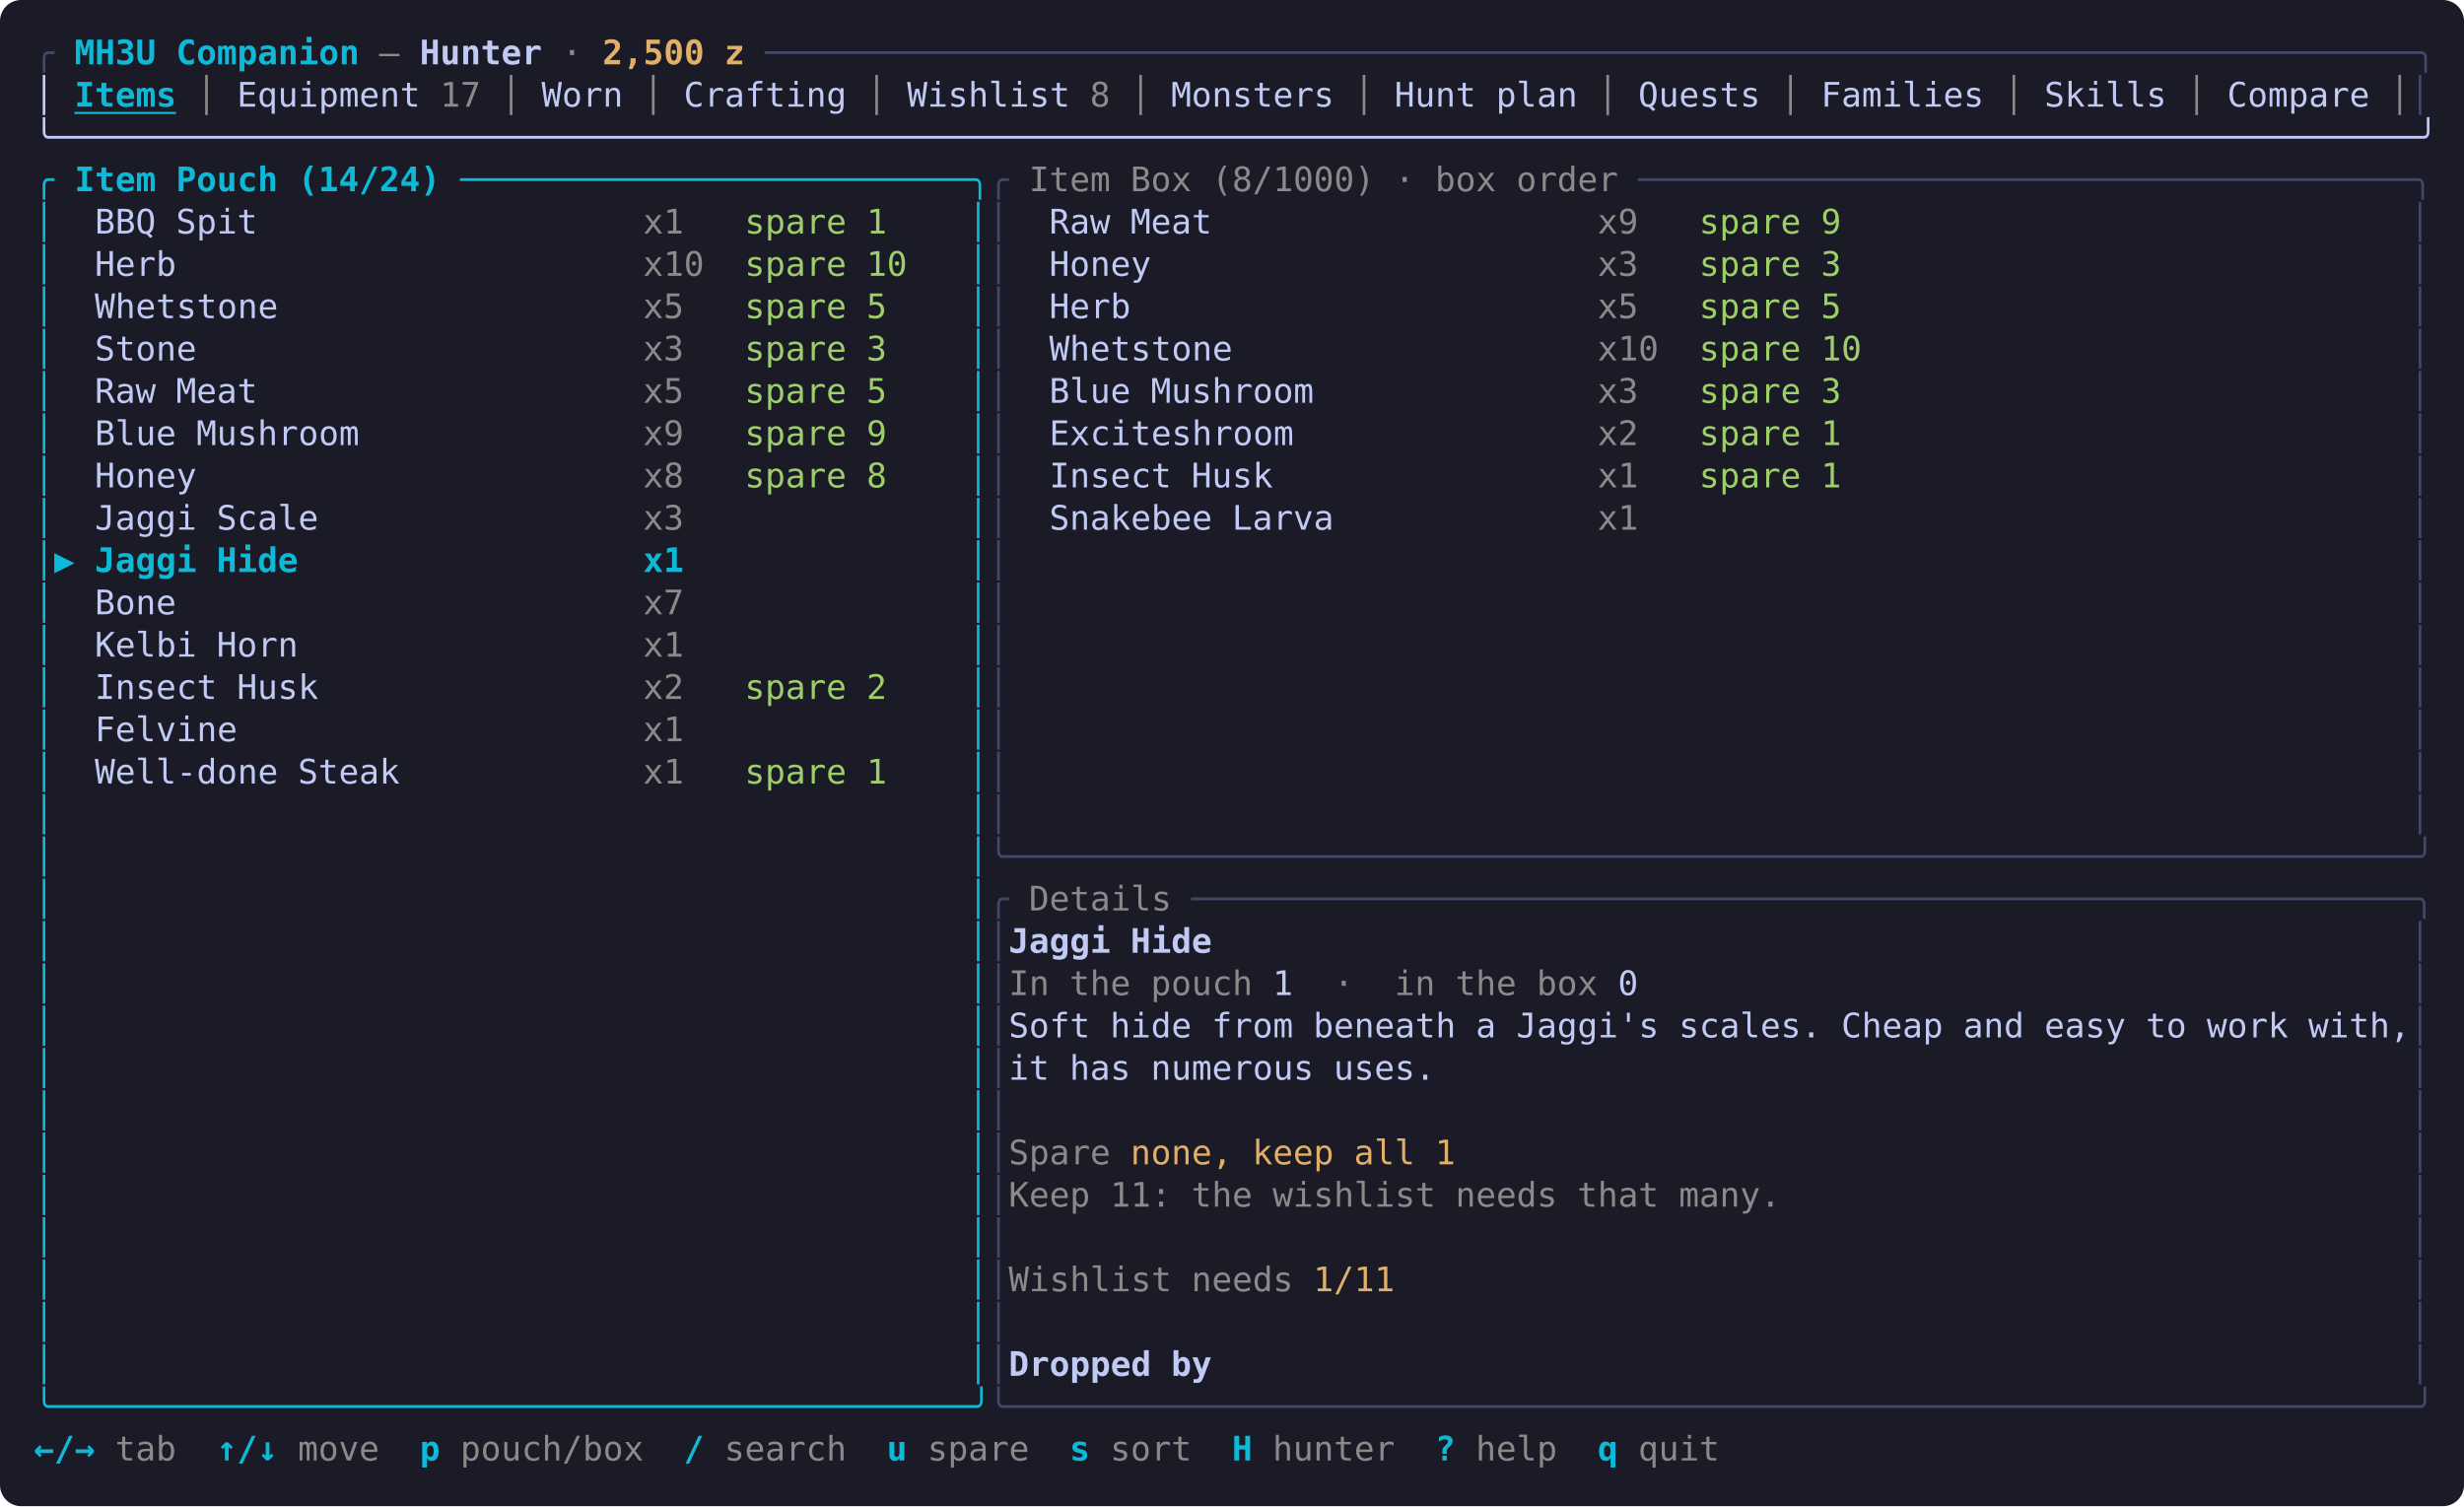
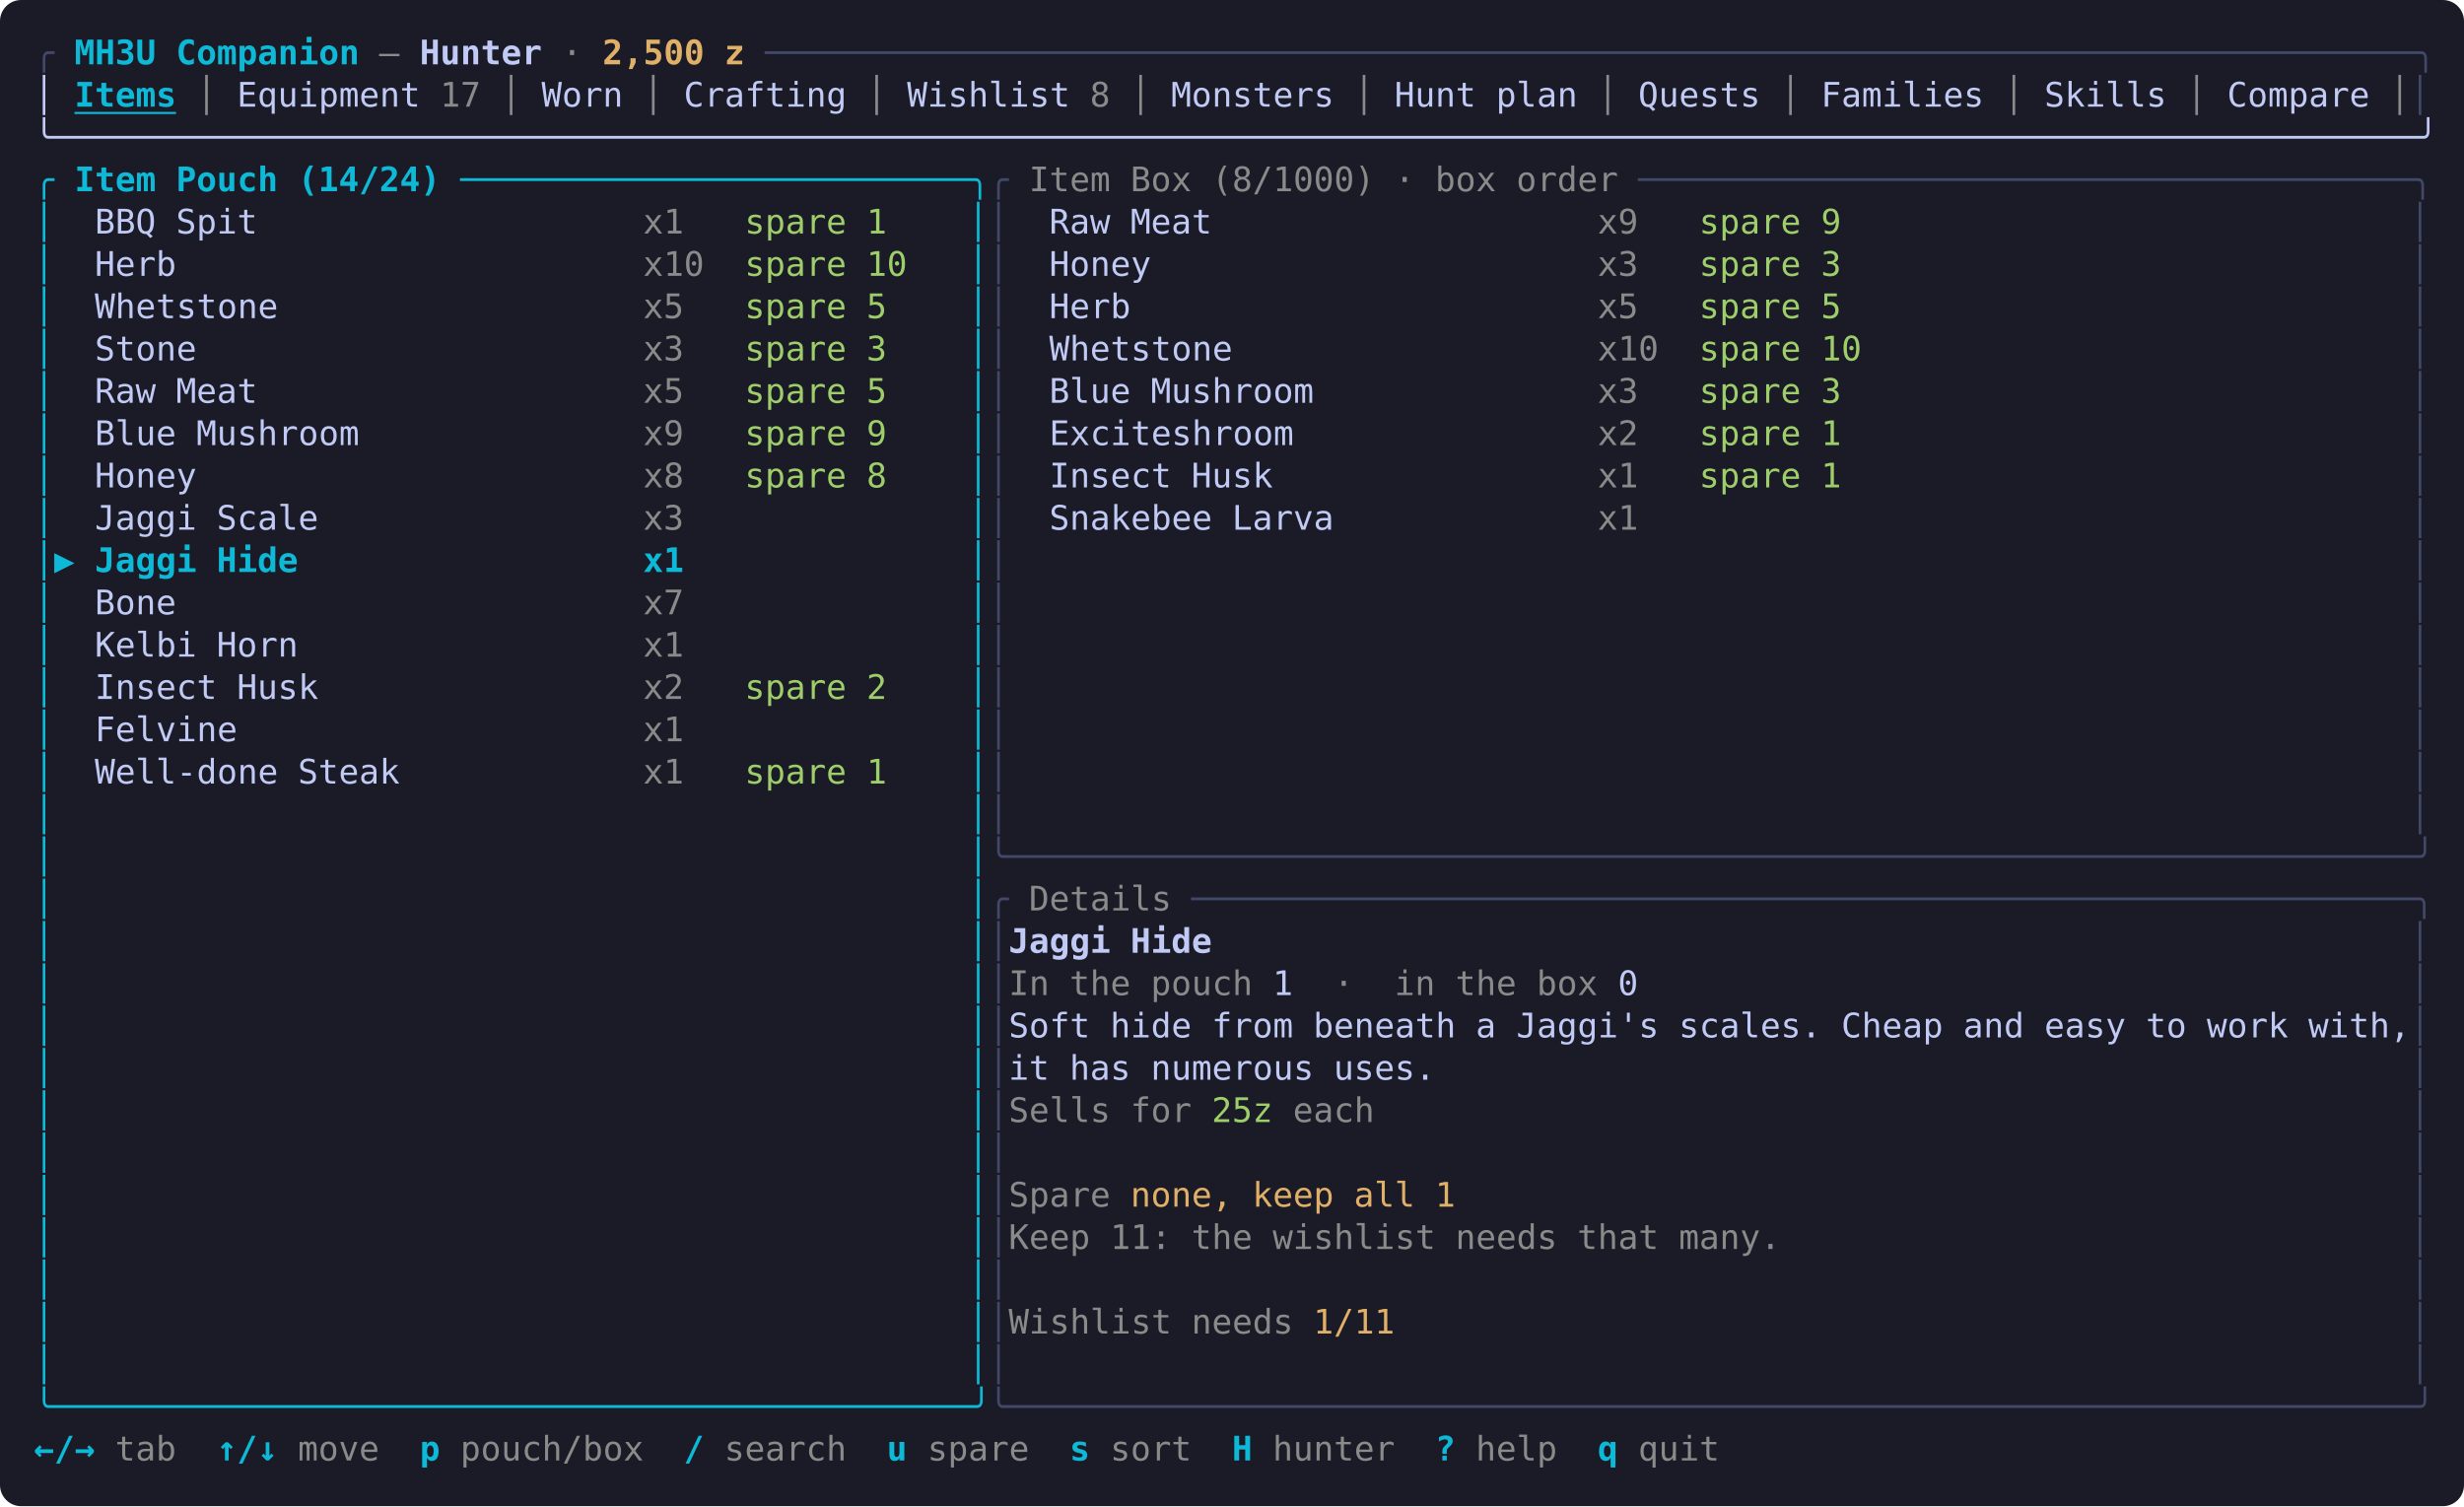
<svg xmlns="http://www.w3.org/2000/svg" width="1164.8" height="712" viewBox="0 0 1164.8 712" role="img">
  <rect width="100%" height="100%" rx="10" fill="#1a1b26" />
  <g font-family="'JetBrains Mono','JetBrainsMono Nerd Font','DejaVu Sans Mono',Menlo,Consolas,monospace" font-size="16">
    <text x="16.0" y="30.4" textLength="9.6" lengthAdjust="spacing" fill="#414868">╭</text>
    <text x="35.2" y="30.4" textLength="38.4" lengthAdjust="spacing" fill="#0db9d7" font-weight="bold">MH3U</text>
    <text x="83.2" y="30.4" textLength="86.4" lengthAdjust="spacing" fill="#0db9d7" font-weight="bold">Companion</text>
    <text x="179.2" y="30.4" textLength="9.6" lengthAdjust="spacing" fill="#8a8a8a">—</text>
    <text x="198.4" y="30.4" textLength="57.6" lengthAdjust="spacing" fill="#c0caf5" font-weight="bold">Hunter</text>
    <text x="265.6" y="30.4" textLength="9.6" lengthAdjust="spacing" fill="#8a8a8a">·</text>
    <text x="284.8" y="30.4" textLength="48.0" lengthAdjust="spacing" fill="#e0af68" font-weight="bold">2,500</text>
    <text x="342.4" y="30.4" textLength="9.6" lengthAdjust="spacing" fill="#e0af68" font-weight="bold">z</text>
    <text x="361.6" y="30.4" textLength="787.2" lengthAdjust="spacing" fill="#414868">─────────────────────────────────────────────────────────────────────────────────╮</text>
    <text x="16.0" y="50.4" textLength="9.6" lengthAdjust="spacing" fill="#c0caf5">│</text>
    <text x="35.2" y="50.4" textLength="48.0" lengthAdjust="spacing" fill="#0db9d7" font-weight="bold">Items</text>
    <line x1="35.2" y1="53.4" x2="83.2" y2="53.4" stroke="#0db9d7" stroke-width="1" />
    <text x="92.8" y="50.4" textLength="9.6" lengthAdjust="spacing" fill="#8a8a8a">│</text>
    <text x="112.0" y="50.4" textLength="86.4" lengthAdjust="spacing" fill="#c0caf5">Equipment</text>
    <text x="208.0" y="50.4" textLength="19.2" lengthAdjust="spacing" fill="#8a8a8a">17</text>
    <text x="236.8" y="50.4" textLength="9.6" lengthAdjust="spacing" fill="#8a8a8a">│</text>
    <text x="256.0" y="50.4" textLength="38.4" lengthAdjust="spacing" fill="#c0caf5">Worn</text>
    <text x="304.0" y="50.4" textLength="9.6" lengthAdjust="spacing" fill="#8a8a8a">│</text>
    <text x="323.2" y="50.4" textLength="76.8" lengthAdjust="spacing" fill="#c0caf5">Crafting</text>
    <text x="409.6" y="50.4" textLength="9.6" lengthAdjust="spacing" fill="#8a8a8a">│</text>
    <text x="428.8" y="50.4" textLength="76.8" lengthAdjust="spacing" fill="#c0caf5">Wishlist</text>
    <text x="515.2" y="50.4" textLength="9.6" lengthAdjust="spacing" fill="#8a8a8a">8</text>
    <text x="534.4" y="50.4" textLength="9.6" lengthAdjust="spacing" fill="#8a8a8a">│</text>
    <text x="553.6" y="50.4" textLength="76.8" lengthAdjust="spacing" fill="#c0caf5">Monsters</text>
    <text x="640.0" y="50.4" textLength="9.6" lengthAdjust="spacing" fill="#8a8a8a">│</text>
    <text x="659.2" y="50.4" textLength="38.4" lengthAdjust="spacing" fill="#c0caf5">Hunt</text>
    <text x="707.2" y="50.4" textLength="38.4" lengthAdjust="spacing" fill="#c0caf5">plan</text>
    <text x="755.2" y="50.4" textLength="9.6" lengthAdjust="spacing" fill="#8a8a8a">│</text>
    <text x="774.4" y="50.4" textLength="57.6" lengthAdjust="spacing" fill="#c0caf5">Quests</text>
    <text x="841.6" y="50.4" textLength="9.6" lengthAdjust="spacing" fill="#8a8a8a">│</text>
    <text x="860.8" y="50.4" textLength="76.8" lengthAdjust="spacing" fill="#c0caf5">Families</text>
    <text x="947.2" y="50.4" textLength="9.6" lengthAdjust="spacing" fill="#8a8a8a">│</text>
    <text x="966.4" y="50.4" textLength="57.6" lengthAdjust="spacing" fill="#c0caf5">Skills</text>
    <text x="1033.6" y="50.4" textLength="9.6" lengthAdjust="spacing" fill="#8a8a8a">│</text>
    <text x="1052.8" y="50.4" textLength="67.2" lengthAdjust="spacing" fill="#c0caf5">Compare</text>
    <text x="1129.6" y="50.4" textLength="9.6" lengthAdjust="spacing" fill="#8a8a8a">│</text>
    <text x="1139.2" y="50.4" textLength="9.6" lengthAdjust="spacing" fill="#414868">│</text>
    <text x="16.0" y="70.4" textLength="1132.8" lengthAdjust="spacing" fill="#c0caf5">╰────────────────────────────────────────────────────────────────────────────────────────────────────────────────────╯</text>
    <text x="16.0" y="90.4" textLength="9.6" lengthAdjust="spacing" fill="#0db9d7">╭</text>
    <text x="35.2" y="90.4" textLength="38.4" lengthAdjust="spacing" fill="#0db9d7" font-weight="bold">Item</text>
    <text x="83.2" y="90.4" textLength="48.0" lengthAdjust="spacing" fill="#0db9d7" font-weight="bold">Pouch</text>
    <text x="140.8" y="90.4" textLength="67.2" lengthAdjust="spacing" fill="#0db9d7" font-weight="bold">(14/24)</text>
    <text x="217.6" y="90.4" textLength="249.6" lengthAdjust="spacing" fill="#0db9d7">─────────────────────────╮</text>
    <text x="467.2" y="90.4" textLength="9.6" lengthAdjust="spacing" fill="#414868">╭</text>
    <text x="486.4" y="90.4" textLength="38.4" lengthAdjust="spacing" fill="#8a8a8a">Item</text>
    <text x="534.4" y="90.4" textLength="28.8" lengthAdjust="spacing" fill="#8a8a8a">Box</text>
    <text x="572.8" y="90.4" textLength="76.8" lengthAdjust="spacing" fill="#8a8a8a">(8/1000)</text>
    <text x="659.2" y="90.4" textLength="9.6" lengthAdjust="spacing" fill="#8a8a8a">·</text>
    <text x="678.4" y="90.4" textLength="28.8" lengthAdjust="spacing" fill="#8a8a8a">box</text>
    <text x="716.8" y="90.4" textLength="48.0" lengthAdjust="spacing" fill="#8a8a8a">order</text>
    <text x="774.4" y="90.4" textLength="374.4" lengthAdjust="spacing" fill="#414868">──────────────────────────────────────╮</text>
    <text x="16.0" y="110.4" textLength="9.6" lengthAdjust="spacing" fill="#0db9d7">│</text>
    <text x="44.8" y="110.4" textLength="28.8" lengthAdjust="spacing" fill="#c0caf5">BBQ</text>
    <text x="83.2" y="110.4" textLength="38.4" lengthAdjust="spacing" fill="#c0caf5">Spit</text>
    <text x="304.0" y="110.4" textLength="19.2" lengthAdjust="spacing" fill="#8a8a8a">x1</text>
    <text x="352.0" y="110.4" textLength="48.0" lengthAdjust="spacing" fill="#9ece6a">spare</text>
    <text x="409.6" y="110.4" textLength="9.6" lengthAdjust="spacing" fill="#9ece6a">1</text>
    <text x="457.6" y="110.4" textLength="9.6" lengthAdjust="spacing" fill="#0db9d7">│</text>
    <text x="467.2" y="110.4" textLength="9.6" lengthAdjust="spacing" fill="#414868">│</text>
    <text x="496.0" y="110.4" textLength="28.8" lengthAdjust="spacing" fill="#c0caf5">Raw</text>
    <text x="534.4" y="110.4" textLength="38.4" lengthAdjust="spacing" fill="#c0caf5">Meat</text>
    <text x="755.2" y="110.4" textLength="19.2" lengthAdjust="spacing" fill="#8a8a8a">x9</text>
    <text x="803.2" y="110.4" textLength="48.0" lengthAdjust="spacing" fill="#9ece6a">spare</text>
    <text x="860.8" y="110.4" textLength="9.6" lengthAdjust="spacing" fill="#9ece6a">9</text>
    <text x="1139.2" y="110.4" textLength="9.6" lengthAdjust="spacing" fill="#414868">│</text>
    <text x="16.0" y="130.4" textLength="9.6" lengthAdjust="spacing" fill="#0db9d7">│</text>
    <text x="44.8" y="130.4" textLength="38.4" lengthAdjust="spacing" fill="#c0caf5">Herb</text>
    <text x="304.0" y="130.4" textLength="28.8" lengthAdjust="spacing" fill="#8a8a8a">x10</text>
    <text x="352.0" y="130.4" textLength="48.0" lengthAdjust="spacing" fill="#9ece6a">spare</text>
    <text x="409.6" y="130.4" textLength="19.2" lengthAdjust="spacing" fill="#9ece6a">10</text>
    <text x="457.6" y="130.4" textLength="9.6" lengthAdjust="spacing" fill="#0db9d7">│</text>
    <text x="467.2" y="130.4" textLength="9.6" lengthAdjust="spacing" fill="#414868">│</text>
    <text x="496.0" y="130.4" textLength="48.0" lengthAdjust="spacing" fill="#c0caf5">Honey</text>
    <text x="755.2" y="130.4" textLength="19.2" lengthAdjust="spacing" fill="#8a8a8a">x3</text>
    <text x="803.2" y="130.4" textLength="48.0" lengthAdjust="spacing" fill="#9ece6a">spare</text>
    <text x="860.8" y="130.4" textLength="9.6" lengthAdjust="spacing" fill="#9ece6a">3</text>
    <text x="1139.2" y="130.4" textLength="9.6" lengthAdjust="spacing" fill="#414868">│</text>
    <text x="16.0" y="150.4" textLength="9.6" lengthAdjust="spacing" fill="#0db9d7">│</text>
    <text x="44.8" y="150.4" textLength="86.4" lengthAdjust="spacing" fill="#c0caf5">Whetstone</text>
    <text x="304.0" y="150.4" textLength="19.2" lengthAdjust="spacing" fill="#8a8a8a">x5</text>
    <text x="352.0" y="150.4" textLength="48.0" lengthAdjust="spacing" fill="#9ece6a">spare</text>
    <text x="409.6" y="150.4" textLength="9.6" lengthAdjust="spacing" fill="#9ece6a">5</text>
    <text x="457.6" y="150.4" textLength="9.6" lengthAdjust="spacing" fill="#0db9d7">│</text>
    <text x="467.2" y="150.4" textLength="9.6" lengthAdjust="spacing" fill="#414868">│</text>
    <text x="496.0" y="150.4" textLength="38.4" lengthAdjust="spacing" fill="#c0caf5">Herb</text>
    <text x="755.2" y="150.4" textLength="19.2" lengthAdjust="spacing" fill="#8a8a8a">x5</text>
    <text x="803.2" y="150.4" textLength="48.0" lengthAdjust="spacing" fill="#9ece6a">spare</text>
    <text x="860.8" y="150.4" textLength="9.6" lengthAdjust="spacing" fill="#9ece6a">5</text>
    <text x="1139.2" y="150.4" textLength="9.6" lengthAdjust="spacing" fill="#414868">│</text>
    <text x="16.0" y="170.4" textLength="9.6" lengthAdjust="spacing" fill="#0db9d7">│</text>
    <text x="44.8" y="170.4" textLength="48.0" lengthAdjust="spacing" fill="#c0caf5">Stone</text>
    <text x="304.0" y="170.4" textLength="19.2" lengthAdjust="spacing" fill="#8a8a8a">x3</text>
    <text x="352.0" y="170.4" textLength="48.0" lengthAdjust="spacing" fill="#9ece6a">spare</text>
    <text x="409.6" y="170.4" textLength="9.6" lengthAdjust="spacing" fill="#9ece6a">3</text>
    <text x="457.6" y="170.4" textLength="9.6" lengthAdjust="spacing" fill="#0db9d7">│</text>
    <text x="467.2" y="170.4" textLength="9.6" lengthAdjust="spacing" fill="#414868">│</text>
    <text x="496.0" y="170.4" textLength="86.4" lengthAdjust="spacing" fill="#c0caf5">Whetstone</text>
    <text x="755.2" y="170.4" textLength="28.8" lengthAdjust="spacing" fill="#8a8a8a">x10</text>
    <text x="803.2" y="170.4" textLength="48.0" lengthAdjust="spacing" fill="#9ece6a">spare</text>
    <text x="860.8" y="170.4" textLength="19.2" lengthAdjust="spacing" fill="#9ece6a">10</text>
    <text x="1139.2" y="170.4" textLength="9.6" lengthAdjust="spacing" fill="#414868">│</text>
    <text x="16.0" y="190.4" textLength="9.6" lengthAdjust="spacing" fill="#0db9d7">│</text>
    <text x="44.8" y="190.4" textLength="28.8" lengthAdjust="spacing" fill="#c0caf5">Raw</text>
    <text x="83.2" y="190.4" textLength="38.4" lengthAdjust="spacing" fill="#c0caf5">Meat</text>
    <text x="304.0" y="190.4" textLength="19.2" lengthAdjust="spacing" fill="#8a8a8a">x5</text>
    <text x="352.0" y="190.4" textLength="48.0" lengthAdjust="spacing" fill="#9ece6a">spare</text>
    <text x="409.6" y="190.4" textLength="9.6" lengthAdjust="spacing" fill="#9ece6a">5</text>
    <text x="457.6" y="190.4" textLength="9.6" lengthAdjust="spacing" fill="#0db9d7">│</text>
    <text x="467.2" y="190.4" textLength="9.6" lengthAdjust="spacing" fill="#414868">│</text>
    <text x="496.0" y="190.4" textLength="38.4" lengthAdjust="spacing" fill="#c0caf5">Blue</text>
    <text x="544.0" y="190.4" textLength="76.8" lengthAdjust="spacing" fill="#c0caf5">Mushroom</text>
    <text x="755.2" y="190.4" textLength="19.2" lengthAdjust="spacing" fill="#8a8a8a">x3</text>
    <text x="803.2" y="190.4" textLength="48.0" lengthAdjust="spacing" fill="#9ece6a">spare</text>
    <text x="860.8" y="190.4" textLength="9.6" lengthAdjust="spacing" fill="#9ece6a">3</text>
    <text x="1139.2" y="190.4" textLength="9.6" lengthAdjust="spacing" fill="#414868">│</text>
    <text x="16.0" y="210.4" textLength="9.6" lengthAdjust="spacing" fill="#0db9d7">│</text>
    <text x="44.8" y="210.4" textLength="38.4" lengthAdjust="spacing" fill="#c0caf5">Blue</text>
    <text x="92.8" y="210.4" textLength="76.8" lengthAdjust="spacing" fill="#c0caf5">Mushroom</text>
    <text x="304.0" y="210.4" textLength="19.2" lengthAdjust="spacing" fill="#8a8a8a">x9</text>
    <text x="352.0" y="210.4" textLength="48.0" lengthAdjust="spacing" fill="#9ece6a">spare</text>
    <text x="409.6" y="210.4" textLength="9.6" lengthAdjust="spacing" fill="#9ece6a">9</text>
    <text x="457.6" y="210.4" textLength="9.6" lengthAdjust="spacing" fill="#0db9d7">│</text>
    <text x="467.2" y="210.4" textLength="9.6" lengthAdjust="spacing" fill="#414868">│</text>
    <text x="496.0" y="210.4" textLength="115.2" lengthAdjust="spacing" fill="#c0caf5">Exciteshroom</text>
    <text x="755.2" y="210.4" textLength="19.2" lengthAdjust="spacing" fill="#8a8a8a">x2</text>
    <text x="803.2" y="210.4" textLength="48.0" lengthAdjust="spacing" fill="#9ece6a">spare</text>
    <text x="860.8" y="210.4" textLength="9.6" lengthAdjust="spacing" fill="#9ece6a">1</text>
    <text x="1139.2" y="210.4" textLength="9.6" lengthAdjust="spacing" fill="#414868">│</text>
    <text x="16.0" y="230.4" textLength="9.6" lengthAdjust="spacing" fill="#0db9d7">│</text>
    <text x="44.8" y="230.4" textLength="48.0" lengthAdjust="spacing" fill="#c0caf5">Honey</text>
    <text x="304.0" y="230.4" textLength="19.2" lengthAdjust="spacing" fill="#8a8a8a">x8</text>
    <text x="352.0" y="230.4" textLength="48.0" lengthAdjust="spacing" fill="#9ece6a">spare</text>
    <text x="409.6" y="230.4" textLength="9.6" lengthAdjust="spacing" fill="#9ece6a">8</text>
    <text x="457.6" y="230.4" textLength="9.6" lengthAdjust="spacing" fill="#0db9d7">│</text>
    <text x="467.2" y="230.4" textLength="9.6" lengthAdjust="spacing" fill="#414868">│</text>
    <text x="496.0" y="230.4" textLength="57.6" lengthAdjust="spacing" fill="#c0caf5">Insect</text>
    <text x="563.2" y="230.4" textLength="38.4" lengthAdjust="spacing" fill="#c0caf5">Husk</text>
    <text x="755.2" y="230.4" textLength="19.2" lengthAdjust="spacing" fill="#8a8a8a">x1</text>
    <text x="803.2" y="230.4" textLength="48.0" lengthAdjust="spacing" fill="#9ece6a">spare</text>
    <text x="860.8" y="230.4" textLength="9.6" lengthAdjust="spacing" fill="#9ece6a">1</text>
    <text x="1139.2" y="230.4" textLength="9.6" lengthAdjust="spacing" fill="#414868">│</text>
    <text x="16.0" y="250.4" textLength="9.6" lengthAdjust="spacing" fill="#0db9d7">│</text>
    <text x="44.8" y="250.4" textLength="48.0" lengthAdjust="spacing" fill="#c0caf5">Jaggi</text>
    <text x="102.4" y="250.4" textLength="48.0" lengthAdjust="spacing" fill="#c0caf5">Scale</text>
    <text x="304.0" y="250.4" textLength="19.2" lengthAdjust="spacing" fill="#8a8a8a">x3</text>
    <text x="457.6" y="250.4" textLength="9.6" lengthAdjust="spacing" fill="#0db9d7">│</text>
    <text x="467.2" y="250.4" textLength="9.6" lengthAdjust="spacing" fill="#414868">│</text>
    <text x="496.0" y="250.4" textLength="76.8" lengthAdjust="spacing" fill="#c0caf5">Snakebee</text>
    <text x="582.4" y="250.4" textLength="48.0" lengthAdjust="spacing" fill="#c0caf5">Larva</text>
    <text x="755.2" y="250.4" textLength="19.2" lengthAdjust="spacing" fill="#8a8a8a">x1</text>
    <text x="1139.2" y="250.4" textLength="9.6" lengthAdjust="spacing" fill="#414868">│</text>
    <text x="16.0" y="270.4" textLength="9.6" lengthAdjust="spacing" fill="#0db9d7">│</text>
    <text x="25.6" y="270.4" textLength="9.6" lengthAdjust="spacing" fill="#0db9d7" font-weight="bold">▶︎</text>
    <text x="44.8" y="270.4" textLength="48.0" lengthAdjust="spacing" fill="#0db9d7" font-weight="bold">Jaggi</text>
    <text x="102.4" y="270.4" textLength="38.4" lengthAdjust="spacing" fill="#0db9d7" font-weight="bold">Hide</text>
    <text x="304.0" y="270.4" textLength="19.2" lengthAdjust="spacing" fill="#0db9d7" font-weight="bold">x1</text>
    <text x="457.6" y="270.4" textLength="9.6" lengthAdjust="spacing" fill="#0db9d7">│</text>
    <text x="467.2" y="270.4" textLength="9.6" lengthAdjust="spacing" fill="#414868">│</text>
    <text x="1139.2" y="270.4" textLength="9.6" lengthAdjust="spacing" fill="#414868">│</text>
    <text x="16.0" y="290.4" textLength="9.6" lengthAdjust="spacing" fill="#0db9d7">│</text>
    <text x="44.8" y="290.4" textLength="38.4" lengthAdjust="spacing" fill="#c0caf5">Bone</text>
    <text x="304.0" y="290.4" textLength="19.2" lengthAdjust="spacing" fill="#8a8a8a">x7</text>
    <text x="457.6" y="290.4" textLength="9.6" lengthAdjust="spacing" fill="#0db9d7">│</text>
    <text x="467.2" y="290.4" textLength="9.6" lengthAdjust="spacing" fill="#414868">│</text>
    <text x="1139.2" y="290.4" textLength="9.6" lengthAdjust="spacing" fill="#414868">│</text>
    <text x="16.0" y="310.4" textLength="9.6" lengthAdjust="spacing" fill="#0db9d7">│</text>
    <text x="44.8" y="310.4" textLength="48.0" lengthAdjust="spacing" fill="#c0caf5">Kelbi</text>
    <text x="102.4" y="310.4" textLength="38.4" lengthAdjust="spacing" fill="#c0caf5">Horn</text>
    <text x="304.0" y="310.4" textLength="19.2" lengthAdjust="spacing" fill="#8a8a8a">x1</text>
    <text x="457.6" y="310.4" textLength="9.6" lengthAdjust="spacing" fill="#0db9d7">│</text>
    <text x="467.2" y="310.4" textLength="9.6" lengthAdjust="spacing" fill="#414868">│</text>
    <text x="1139.2" y="310.4" textLength="9.6" lengthAdjust="spacing" fill="#414868">│</text>
    <text x="16.0" y="330.4" textLength="9.6" lengthAdjust="spacing" fill="#0db9d7">│</text>
    <text x="44.8" y="330.4" textLength="57.6" lengthAdjust="spacing" fill="#c0caf5">Insect</text>
    <text x="112.0" y="330.4" textLength="38.4" lengthAdjust="spacing" fill="#c0caf5">Husk</text>
    <text x="304.0" y="330.4" textLength="19.2" lengthAdjust="spacing" fill="#8a8a8a">x2</text>
    <text x="352.0" y="330.4" textLength="48.0" lengthAdjust="spacing" fill="#9ece6a">spare</text>
    <text x="409.6" y="330.4" textLength="9.6" lengthAdjust="spacing" fill="#9ece6a">2</text>
    <text x="457.6" y="330.4" textLength="9.6" lengthAdjust="spacing" fill="#0db9d7">│</text>
    <text x="467.2" y="330.4" textLength="9.6" lengthAdjust="spacing" fill="#414868">│</text>
    <text x="1139.2" y="330.4" textLength="9.6" lengthAdjust="spacing" fill="#414868">│</text>
    <text x="16.0" y="350.4" textLength="9.6" lengthAdjust="spacing" fill="#0db9d7">│</text>
    <text x="44.8" y="350.4" textLength="67.2" lengthAdjust="spacing" fill="#c0caf5">Felvine</text>
    <text x="304.0" y="350.4" textLength="19.2" lengthAdjust="spacing" fill="#8a8a8a">x1</text>
    <text x="457.6" y="350.4" textLength="9.6" lengthAdjust="spacing" fill="#0db9d7">│</text>
    <text x="467.2" y="350.4" textLength="9.6" lengthAdjust="spacing" fill="#414868">│</text>
    <text x="1139.2" y="350.4" textLength="9.6" lengthAdjust="spacing" fill="#414868">│</text>
    <text x="16.0" y="370.4" textLength="9.6" lengthAdjust="spacing" fill="#0db9d7">│</text>
    <text x="44.8" y="370.4" textLength="86.4" lengthAdjust="spacing" fill="#c0caf5">Well-done</text>
    <text x="140.8" y="370.4" textLength="48.0" lengthAdjust="spacing" fill="#c0caf5">Steak</text>
    <text x="304.0" y="370.4" textLength="19.2" lengthAdjust="spacing" fill="#8a8a8a">x1</text>
    <text x="352.0" y="370.4" textLength="48.0" lengthAdjust="spacing" fill="#9ece6a">spare</text>
    <text x="409.6" y="370.4" textLength="9.6" lengthAdjust="spacing" fill="#9ece6a">1</text>
    <text x="457.6" y="370.4" textLength="9.6" lengthAdjust="spacing" fill="#0db9d7">│</text>
    <text x="467.2" y="370.4" textLength="9.6" lengthAdjust="spacing" fill="#414868">│</text>
    <text x="1139.2" y="370.4" textLength="9.6" lengthAdjust="spacing" fill="#414868">│</text>
    <text x="16.0" y="390.4" textLength="9.6" lengthAdjust="spacing" fill="#0db9d7">│</text>
    <text x="457.6" y="390.4" textLength="9.6" lengthAdjust="spacing" fill="#0db9d7">│</text>
    <text x="467.2" y="390.4" textLength="9.6" lengthAdjust="spacing" fill="#414868">│</text>
    <text x="1139.2" y="390.4" textLength="9.6" lengthAdjust="spacing" fill="#414868">│</text>
    <text x="16.0" y="410.4" textLength="9.6" lengthAdjust="spacing" fill="#0db9d7">│</text>
    <text x="457.6" y="410.4" textLength="9.6" lengthAdjust="spacing" fill="#0db9d7">│</text>
    <text x="467.2" y="410.4" textLength="681.6" lengthAdjust="spacing" fill="#414868">╰─────────────────────────────────────────────────────────────────────╯</text>
    <text x="16.0" y="430.4" textLength="9.6" lengthAdjust="spacing" fill="#0db9d7">│</text>
    <text x="457.6" y="430.4" textLength="9.6" lengthAdjust="spacing" fill="#0db9d7">│</text>
    <text x="467.2" y="430.4" textLength="9.6" lengthAdjust="spacing" fill="#414868">╭</text>
    <text x="486.4" y="430.4" textLength="67.2" lengthAdjust="spacing" fill="#8a8a8a">Details</text>
    <text x="563.2" y="430.4" textLength="585.6" lengthAdjust="spacing" fill="#414868">────────────────────────────────────────────────────────────╮</text>
    <text x="16.0" y="450.4" textLength="9.6" lengthAdjust="spacing" fill="#0db9d7">│</text>
    <text x="457.6" y="450.4" textLength="9.6" lengthAdjust="spacing" fill="#0db9d7">│</text>
    <text x="467.2" y="450.4" textLength="9.6" lengthAdjust="spacing" fill="#414868">│</text>
    <text x="476.8" y="450.4" textLength="48.0" lengthAdjust="spacing" fill="#c0caf5" font-weight="bold">Jaggi</text>
    <text x="534.4" y="450.4" textLength="38.4" lengthAdjust="spacing" fill="#c0caf5" font-weight="bold">Hide</text>
    <text x="1139.2" y="450.4" textLength="9.6" lengthAdjust="spacing" fill="#414868">│</text>
    <text x="16.0" y="470.4" textLength="9.6" lengthAdjust="spacing" fill="#0db9d7">│</text>
    <text x="457.6" y="470.4" textLength="9.6" lengthAdjust="spacing" fill="#0db9d7">│</text>
    <text x="467.2" y="470.4" textLength="9.6" lengthAdjust="spacing" fill="#414868">│</text>
    <text x="476.8" y="470.4" textLength="19.2" lengthAdjust="spacing" fill="#8a8a8a">In</text>
    <text x="505.6" y="470.4" textLength="28.8" lengthAdjust="spacing" fill="#8a8a8a">the</text>
    <text x="544.0" y="470.4" textLength="48.0" lengthAdjust="spacing" fill="#8a8a8a">pouch</text>
    <text x="601.6" y="470.4" textLength="9.6" lengthAdjust="spacing" fill="#c0caf5">1</text>
    <text x="630.4" y="470.4" textLength="9.6" lengthAdjust="spacing" fill="#8a8a8a">·</text>
    <text x="659.2" y="470.4" textLength="19.2" lengthAdjust="spacing" fill="#8a8a8a">in</text>
    <text x="688.0" y="470.4" textLength="28.8" lengthAdjust="spacing" fill="#8a8a8a">the</text>
    <text x="726.4" y="470.4" textLength="28.8" lengthAdjust="spacing" fill="#8a8a8a">box</text>
    <text x="764.8" y="470.4" textLength="9.6" lengthAdjust="spacing" fill="#c0caf5">0</text>
    <text x="1139.2" y="470.4" textLength="9.6" lengthAdjust="spacing" fill="#414868">│</text>
    <text x="16.0" y="490.4" textLength="9.6" lengthAdjust="spacing" fill="#0db9d7">│</text>
    <text x="457.6" y="490.4" textLength="9.6" lengthAdjust="spacing" fill="#0db9d7">│</text>
    <text x="467.2" y="490.4" textLength="9.6" lengthAdjust="spacing" fill="#414868">│</text>
    <text x="476.8" y="490.4" textLength="38.4" lengthAdjust="spacing" fill="#c0caf5">Soft</text>
    <text x="524.8" y="490.4" textLength="38.4" lengthAdjust="spacing" fill="#c0caf5">hide</text>
    <text x="572.8" y="490.4" textLength="38.4" lengthAdjust="spacing" fill="#c0caf5">from</text>
    <text x="620.8" y="490.4" textLength="67.2" lengthAdjust="spacing" fill="#c0caf5">beneath</text>
    <text x="697.6" y="490.4" textLength="9.6" lengthAdjust="spacing" fill="#c0caf5">a</text>
    <text x="716.8" y="490.4" textLength="67.2" lengthAdjust="spacing" fill="#c0caf5">Jaggi's</text>
    <text x="793.6" y="490.4" textLength="67.2" lengthAdjust="spacing" fill="#c0caf5">scales.</text>
    <text x="870.4" y="490.4" textLength="48.0" lengthAdjust="spacing" fill="#c0caf5">Cheap</text>
    <text x="928.0" y="490.4" textLength="28.8" lengthAdjust="spacing" fill="#c0caf5">and</text>
    <text x="966.4" y="490.4" textLength="38.4" lengthAdjust="spacing" fill="#c0caf5">easy</text>
    <text x="1014.4" y="490.4" textLength="19.2" lengthAdjust="spacing" fill="#c0caf5">to</text>
    <text x="1043.2" y="490.4" textLength="38.4" lengthAdjust="spacing" fill="#c0caf5">work</text>
    <text x="1091.2" y="490.4" textLength="48.0" lengthAdjust="spacing" fill="#c0caf5">with,</text>
    <text x="1139.2" y="490.4" textLength="9.6" lengthAdjust="spacing" fill="#414868">│</text>
    <text x="16.0" y="510.4" textLength="9.6" lengthAdjust="spacing" fill="#0db9d7">│</text>
    <text x="457.6" y="510.4" textLength="9.6" lengthAdjust="spacing" fill="#0db9d7">│</text>
    <text x="467.2" y="510.4" textLength="9.6" lengthAdjust="spacing" fill="#414868">│</text>
    <text x="476.8" y="510.4" textLength="19.2" lengthAdjust="spacing" fill="#c0caf5">it</text>
    <text x="505.6" y="510.4" textLength="28.8" lengthAdjust="spacing" fill="#c0caf5">has</text>
    <text x="544.0" y="510.4" textLength="76.8" lengthAdjust="spacing" fill="#c0caf5">numerous</text>
    <text x="630.4" y="510.4" textLength="48.0" lengthAdjust="spacing" fill="#c0caf5">uses.</text>
    <text x="1139.2" y="510.4" textLength="9.6" lengthAdjust="spacing" fill="#414868">│</text>
    <text x="16.0" y="530.4" textLength="9.6" lengthAdjust="spacing" fill="#0db9d7">│</text>
    <text x="457.6" y="530.4" textLength="9.6" lengthAdjust="spacing" fill="#0db9d7">│</text>
    <text x="467.2" y="530.4" textLength="9.6" lengthAdjust="spacing" fill="#414868">│</text>
+     <text x="476.8" y="530.4" textLength="48.0" lengthAdjust="spacing" fill="#8a8a8a">Sells</text>
+     <text x="534.4" y="530.4" textLength="28.8" lengthAdjust="spacing" fill="#8a8a8a">for</text>
+     <text x="572.8" y="530.4" textLength="28.8" lengthAdjust="spacing" fill="#9ece6a">25z</text>
+     <text x="611.2" y="530.4" textLength="38.4" lengthAdjust="spacing" fill="#8a8a8a">each</text>
    <text x="1139.2" y="530.4" textLength="9.6" lengthAdjust="spacing" fill="#414868">│</text>
    <text x="16.0" y="550.4" textLength="9.6" lengthAdjust="spacing" fill="#0db9d7">│</text>
    <text x="457.6" y="550.4" textLength="9.6" lengthAdjust="spacing" fill="#0db9d7">│</text>
    <text x="467.2" y="550.4" textLength="9.6" lengthAdjust="spacing" fill="#414868">│</text>
-     <text x="476.8" y="550.4" textLength="48.0" lengthAdjust="spacing" fill="#8a8a8a">Spare</text>
-     <text x="534.4" y="550.4" textLength="48.0" lengthAdjust="spacing" fill="#e0af68">none,</text>
-     <text x="592.0" y="550.4" textLength="38.4" lengthAdjust="spacing" fill="#e0af68">keep</text>
-     <text x="640.0" y="550.4" textLength="28.8" lengthAdjust="spacing" fill="#e0af68">all</text>
-     <text x="678.4" y="550.4" textLength="9.6" lengthAdjust="spacing" fill="#e0af68">1</text>
    <text x="1139.2" y="550.4" textLength="9.6" lengthAdjust="spacing" fill="#414868">│</text>
    <text x="16.0" y="570.4" textLength="9.6" lengthAdjust="spacing" fill="#0db9d7">│</text>
    <text x="457.6" y="570.4" textLength="9.6" lengthAdjust="spacing" fill="#0db9d7">│</text>
    <text x="467.2" y="570.4" textLength="9.6" lengthAdjust="spacing" fill="#414868">│</text>
-     <text x="476.8" y="570.4" textLength="38.4" lengthAdjust="spacing" fill="#8a8a8a">Keep</text>
-     <text x="524.8" y="570.4" textLength="28.8" lengthAdjust="spacing" fill="#8a8a8a">11:</text>
-     <text x="563.2" y="570.4" textLength="28.8" lengthAdjust="spacing" fill="#8a8a8a">the</text>
-     <text x="601.6" y="570.4" textLength="76.8" lengthAdjust="spacing" fill="#8a8a8a">wishlist</text>
-     <text x="688.0" y="570.4" textLength="48.0" lengthAdjust="spacing" fill="#8a8a8a">needs</text>
-     <text x="745.6" y="570.4" textLength="38.4" lengthAdjust="spacing" fill="#8a8a8a">that</text>
-     <text x="793.6" y="570.4" textLength="48.0" lengthAdjust="spacing" fill="#8a8a8a">many.</text>
+     <text x="476.8" y="570.4" textLength="48.0" lengthAdjust="spacing" fill="#8a8a8a">Spare</text>
+     <text x="534.4" y="570.4" textLength="48.0" lengthAdjust="spacing" fill="#e0af68">none,</text>
+     <text x="592.0" y="570.4" textLength="38.4" lengthAdjust="spacing" fill="#e0af68">keep</text>
+     <text x="640.0" y="570.4" textLength="28.8" lengthAdjust="spacing" fill="#e0af68">all</text>
+     <text x="678.4" y="570.4" textLength="9.6" lengthAdjust="spacing" fill="#e0af68">1</text>
    <text x="1139.2" y="570.4" textLength="9.6" lengthAdjust="spacing" fill="#414868">│</text>
    <text x="16.0" y="590.4" textLength="9.6" lengthAdjust="spacing" fill="#0db9d7">│</text>
    <text x="457.6" y="590.4" textLength="9.6" lengthAdjust="spacing" fill="#0db9d7">│</text>
    <text x="467.2" y="590.4" textLength="9.6" lengthAdjust="spacing" fill="#414868">│</text>
+     <text x="476.8" y="590.4" textLength="38.4" lengthAdjust="spacing" fill="#8a8a8a">Keep</text>
+     <text x="524.8" y="590.4" textLength="28.8" lengthAdjust="spacing" fill="#8a8a8a">11:</text>
+     <text x="563.2" y="590.4" textLength="28.8" lengthAdjust="spacing" fill="#8a8a8a">the</text>
+     <text x="601.6" y="590.4" textLength="76.8" lengthAdjust="spacing" fill="#8a8a8a">wishlist</text>
+     <text x="688.0" y="590.4" textLength="48.0" lengthAdjust="spacing" fill="#8a8a8a">needs</text>
+     <text x="745.6" y="590.4" textLength="38.4" lengthAdjust="spacing" fill="#8a8a8a">that</text>
+     <text x="793.6" y="590.4" textLength="48.0" lengthAdjust="spacing" fill="#8a8a8a">many.</text>
    <text x="1139.2" y="590.4" textLength="9.6" lengthAdjust="spacing" fill="#414868">│</text>
    <text x="16.0" y="610.4" textLength="9.6" lengthAdjust="spacing" fill="#0db9d7">│</text>
    <text x="457.6" y="610.4" textLength="9.6" lengthAdjust="spacing" fill="#0db9d7">│</text>
    <text x="467.2" y="610.4" textLength="9.6" lengthAdjust="spacing" fill="#414868">│</text>
-     <text x="476.8" y="610.4" textLength="76.8" lengthAdjust="spacing" fill="#8a8a8a">Wishlist</text>
-     <text x="563.2" y="610.4" textLength="48.0" lengthAdjust="spacing" fill="#8a8a8a">needs</text>
-     <text x="620.8" y="610.4" textLength="38.4" lengthAdjust="spacing" fill="#e0af68">1/11</text>
    <text x="1139.2" y="610.4" textLength="9.6" lengthAdjust="spacing" fill="#414868">│</text>
    <text x="16.0" y="630.4" textLength="9.6" lengthAdjust="spacing" fill="#0db9d7">│</text>
    <text x="457.6" y="630.4" textLength="9.6" lengthAdjust="spacing" fill="#0db9d7">│</text>
    <text x="467.2" y="630.4" textLength="9.6" lengthAdjust="spacing" fill="#414868">│</text>
+     <text x="476.8" y="630.4" textLength="76.8" lengthAdjust="spacing" fill="#8a8a8a">Wishlist</text>
+     <text x="563.2" y="630.4" textLength="48.0" lengthAdjust="spacing" fill="#8a8a8a">needs</text>
+     <text x="620.8" y="630.4" textLength="38.4" lengthAdjust="spacing" fill="#e0af68">1/11</text>
    <text x="1139.2" y="630.4" textLength="9.6" lengthAdjust="spacing" fill="#414868">│</text>
    <text x="16.0" y="650.4" textLength="9.6" lengthAdjust="spacing" fill="#0db9d7">│</text>
    <text x="457.6" y="650.4" textLength="9.6" lengthAdjust="spacing" fill="#0db9d7">│</text>
    <text x="467.2" y="650.4" textLength="9.6" lengthAdjust="spacing" fill="#414868">│</text>
-     <text x="476.8" y="650.4" textLength="67.2" lengthAdjust="spacing" fill="#c0caf5" font-weight="bold">Dropped</text>
-     <text x="553.6" y="650.4" textLength="19.2" lengthAdjust="spacing" fill="#c0caf5" font-weight="bold">by</text>
    <text x="1139.2" y="650.4" textLength="9.6" lengthAdjust="spacing" fill="#414868">│</text>
    <text x="16.0" y="670.4" textLength="451.2" lengthAdjust="spacing" fill="#0db9d7">╰─────────────────────────────────────────────╯</text>
    <text x="467.2" y="670.4" textLength="681.6" lengthAdjust="spacing" fill="#414868">╰─────────────────────────────────────────────────────────────────────╯</text>
    <text x="16.0" y="690.4" textLength="28.8" lengthAdjust="spacing" fill="#0db9d7" font-weight="bold">←/→</text>
    <text x="54.4" y="690.4" textLength="28.8" lengthAdjust="spacing" fill="#8a8a8a">tab</text>
    <text x="102.4" y="690.4" textLength="28.8" lengthAdjust="spacing" fill="#0db9d7" font-weight="bold">↑/↓</text>
    <text x="140.8" y="690.4" textLength="38.4" lengthAdjust="spacing" fill="#8a8a8a">move</text>
    <text x="198.4" y="690.4" textLength="9.6" lengthAdjust="spacing" fill="#0db9d7" font-weight="bold">p</text>
    <text x="217.6" y="690.4" textLength="86.4" lengthAdjust="spacing" fill="#8a8a8a">pouch/box</text>
    <text x="323.2" y="690.4" textLength="9.6" lengthAdjust="spacing" fill="#0db9d7" font-weight="bold">/</text>
    <text x="342.4" y="690.4" textLength="57.6" lengthAdjust="spacing" fill="#8a8a8a">search</text>
    <text x="419.2" y="690.4" textLength="9.6" lengthAdjust="spacing" fill="#0db9d7" font-weight="bold">u</text>
    <text x="438.4" y="690.4" textLength="48.0" lengthAdjust="spacing" fill="#8a8a8a">spare</text>
    <text x="505.6" y="690.4" textLength="9.6" lengthAdjust="spacing" fill="#0db9d7" font-weight="bold">s</text>
    <text x="524.8" y="690.4" textLength="38.4" lengthAdjust="spacing" fill="#8a8a8a">sort</text>
    <text x="582.4" y="690.4" textLength="9.6" lengthAdjust="spacing" fill="#0db9d7" font-weight="bold">H</text>
    <text x="601.6" y="690.4" textLength="57.6" lengthAdjust="spacing" fill="#8a8a8a">hunter</text>
    <text x="678.4" y="690.4" textLength="9.6" lengthAdjust="spacing" fill="#0db9d7" font-weight="bold">?</text>
    <text x="697.6" y="690.4" textLength="38.4" lengthAdjust="spacing" fill="#8a8a8a">help</text>
    <text x="755.2" y="690.4" textLength="9.6" lengthAdjust="spacing" fill="#0db9d7" font-weight="bold">q</text>
    <text x="774.4" y="690.4" textLength="38.4" lengthAdjust="spacing" fill="#8a8a8a">quit</text>
  </g>
</svg>
